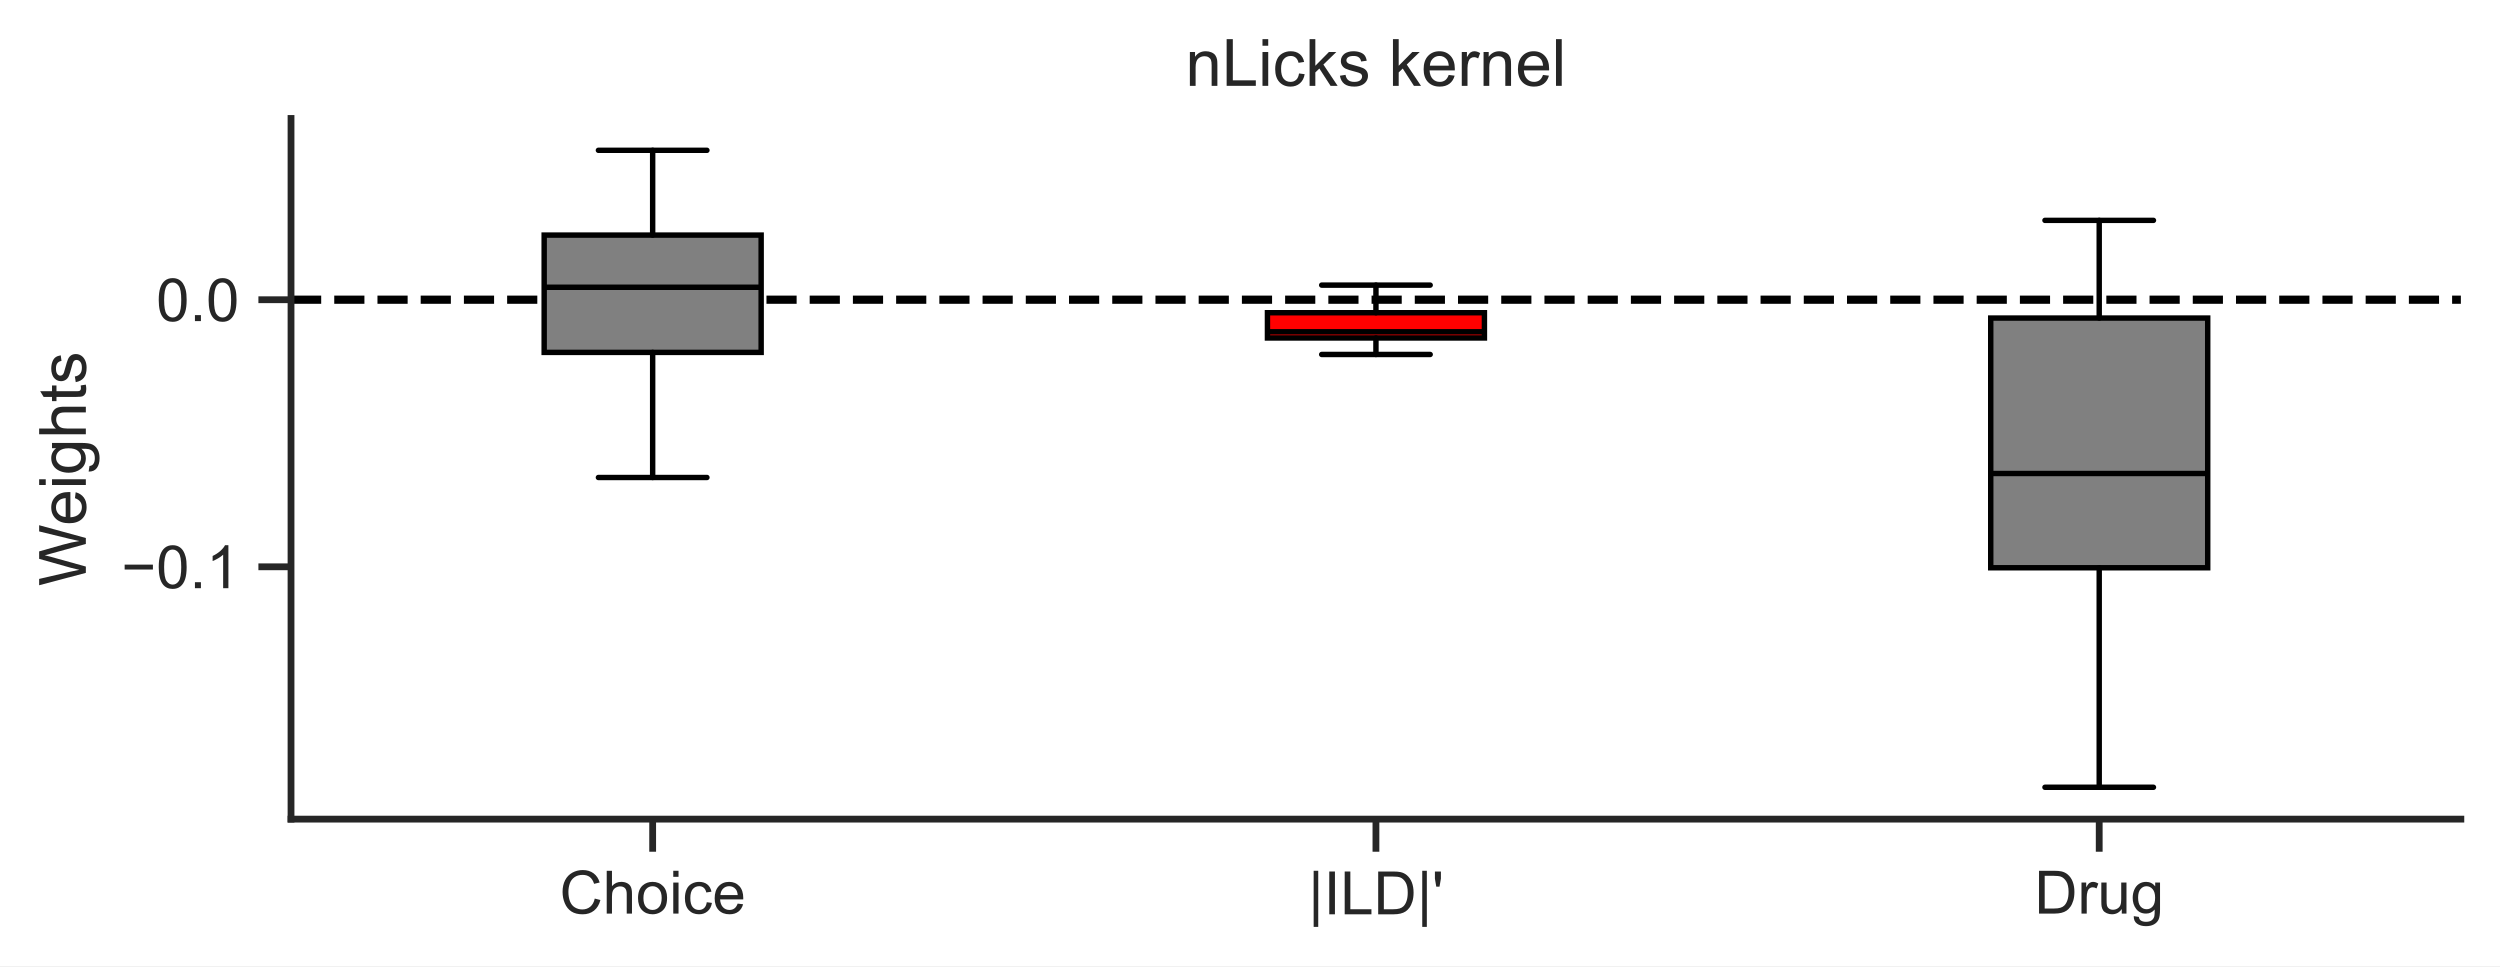
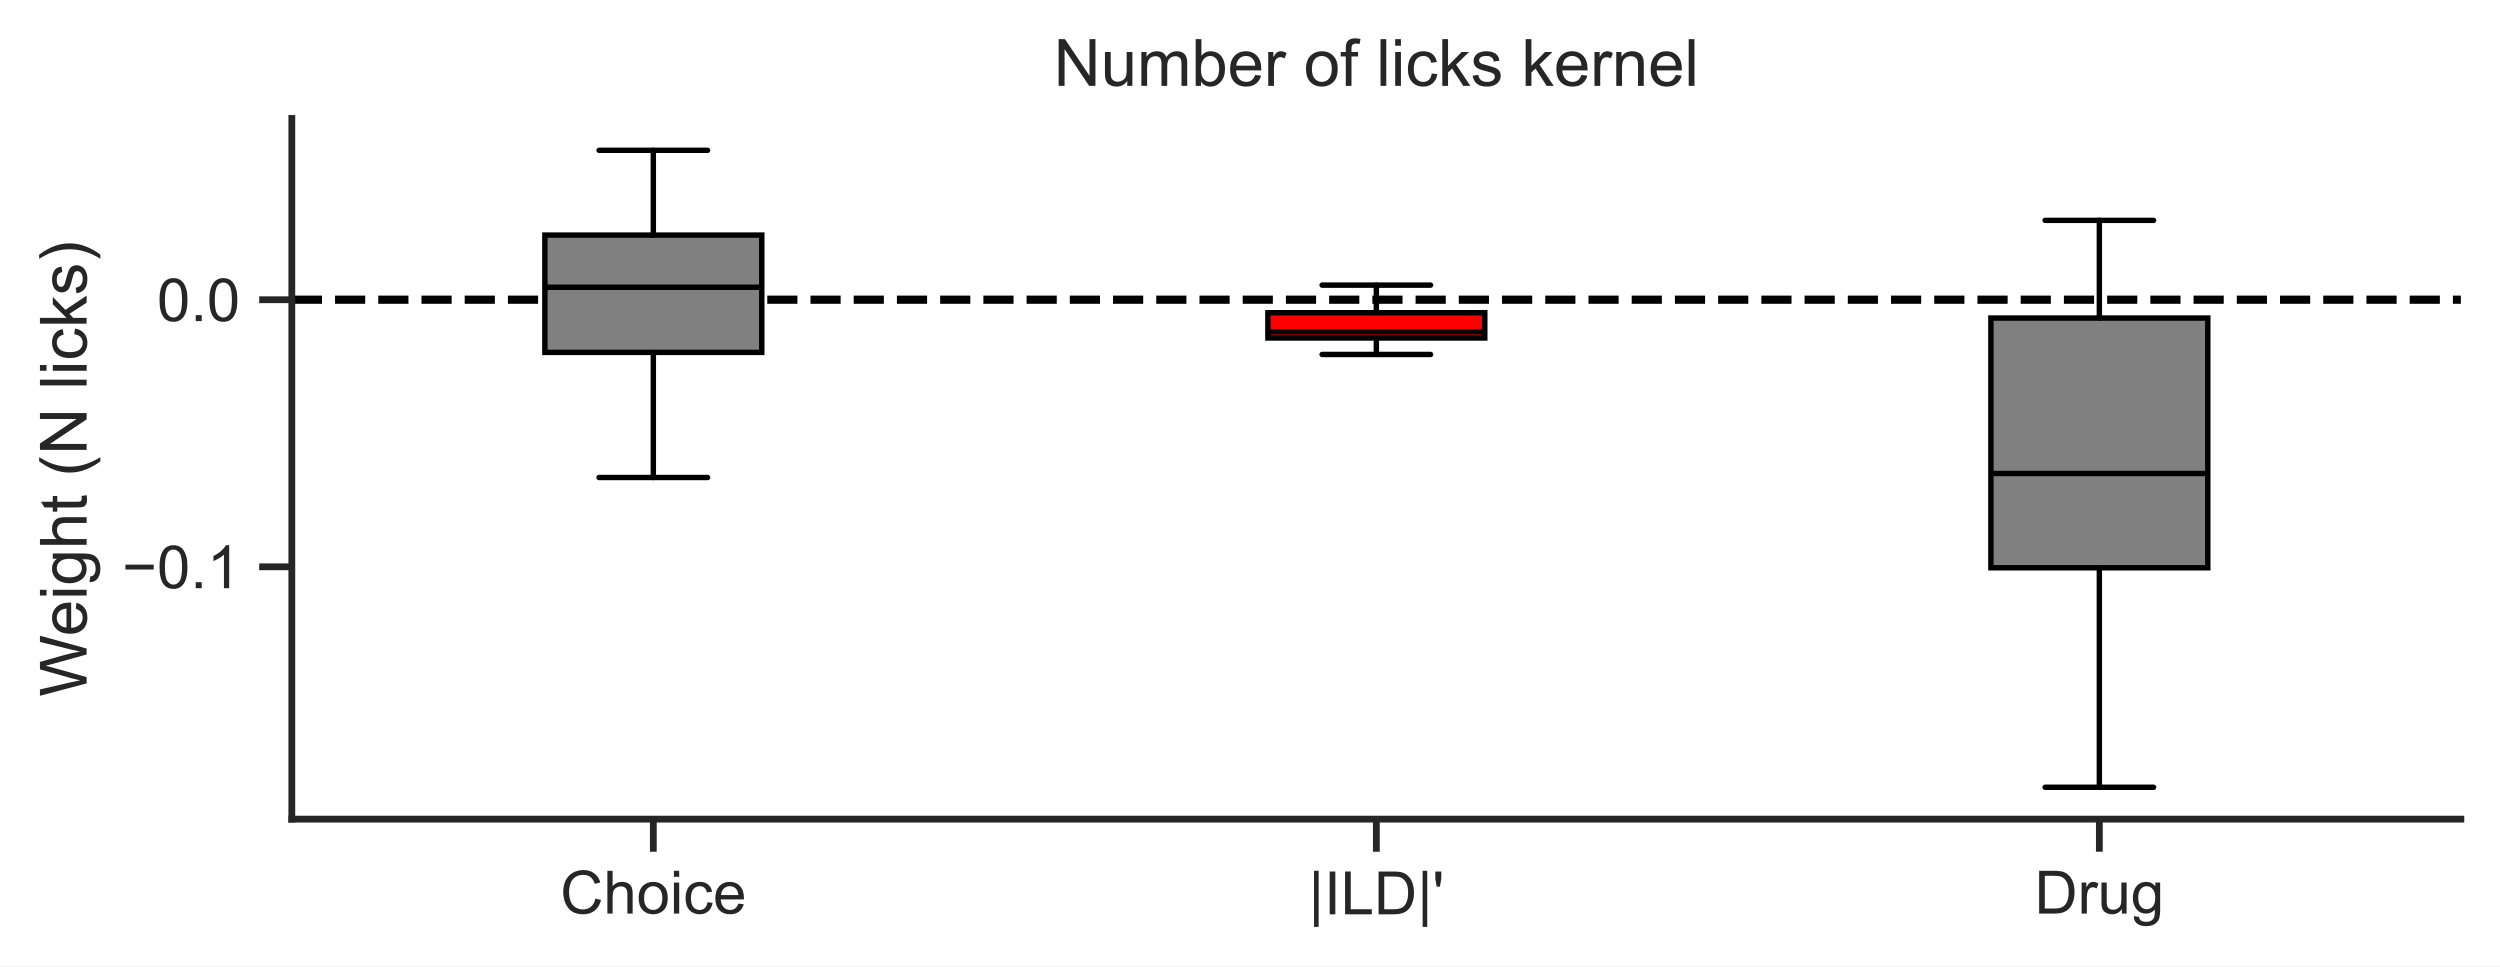
<svg xmlns="http://www.w3.org/2000/svg" xmlns:xlink="http://www.w3.org/1999/xlink" width="459.84pt" height="177.69pt" viewBox="0 0 459.84 177.69" version="1.1">
  <defs>
    <style type="text/css">*{stroke-linejoin: round; stroke-linecap: butt}</style>
  </defs>
  <g id="figure_1">
    <g id="patch_1">
      <path d="M 0 177.69  L 459.84 177.69  L 459.84 0  L 0 0  z " style="fill: #ffffff" />
    </g>
    <g id="axes_1">
      <g id="patch_2">
-         <path d="M 53.53 150.667  L 452.64 150.667  L 452.64 21.789  L 53.53 21.789  z " style="fill: #ffffff" />
+         <path d="M 53.676 150.667  L 452.64 150.667  L 452.64 21.789  L 53.676 21.789  z " style="fill: #ffffff" />
      </g>
      <g id="matplotlib.axis_1">
        <g id="xtick_1">
          <g id="line2d_1">
            <defs>
-               <path id="m15720c1cba" d="M 0 0  L 0 6  " style="stroke: #262626; stroke-width: 1.25" />
+               <path id="m41ac394de4" d="M 0 0  L 0 6  " style="stroke: #262626; stroke-width: 1.25" />
            </defs>
            <g>
-               <use xlink:href="#m15720c1cba" x="120.048" y="150.667" style="fill: #262626; stroke: #262626; stroke-width: 1.25" />
+               <use xlink:href="#m41ac394de4" x="120.17" y="150.667" style="fill: #262626; stroke: #262626; stroke-width: 1.25" />
            </g>
          </g>
          <g id="text_1">
-             <g style="fill: #262626" transform="translate(102.9284 168.0403) scale(0.11 -0.11)">
+             <g style="fill: #262626" transform="translate(103.0503 168.0403) scale(0.11 -0.11)">
              <defs>
                <path id="ArialMT-43" d="M 3763 1606  L 4369 1453  Q 4178 706 3683 314  Q 3188 -78 2472 -78  Q 1731 -78 1267 223  Q 803 525 561 1097  Q 319 1669 319 2325  Q 319 3041 592 3573  Q 866 4106 1370 4382  Q 1875 4659 2481 4659  Q 3169 4659 3637 4309  Q 4106 3959 4291 3325  L 3694 3184  Q 3534 3684 3231 3912  Q 2928 4141 2469 4141  Q 1941 4141 1586 3887  Q 1231 3634 1087 3207  Q 944 2781 944 2328  Q 944 1744 1114 1308  Q 1284 872 1643 656  Q 2003 441 2422 441  Q 2931 441 3284 734  Q 3638 1028 3763 1606  z " transform="scale(0.015625)" />
                <path id="ArialMT-68" d="M 422 0  L 422 4581  L 984 4581  L 984 2938  Q 1378 3394 1978 3394  Q 2347 3394 2619 3248  Q 2891 3103 3008 2847  Q 3125 2591 3125 2103  L 3125 0  L 2563 0  L 2563 2103  Q 2563 2525 2380 2717  Q 2197 2909 1863 2909  Q 1613 2909 1392 2779  Q 1172 2650 1078 2428  Q 984 2206 984 1816  L 984 0  L 422 0  z " transform="scale(0.015625)" />
                <path id="ArialMT-6f" d="M 213 1659  Q 213 2581 725 3025  Q 1153 3394 1769 3394  Q 2453 3394 2887 2945  Q 3322 2497 3322 1706  Q 3322 1066 3130 698  Q 2938 331 2570 128  Q 2203 -75 1769 -75  Q 1072 -75 642 372  Q 213 819 213 1659  z M 791 1659  Q 791 1022 1069 705  Q 1347 388 1769 388  Q 2188 388 2466 706  Q 2744 1025 2744 1678  Q 2744 2294 2464 2611  Q 2184 2928 1769 2928  Q 1347 2928 1069 2612  Q 791 2297 791 1659  z " transform="scale(0.015625)" />
                <path id="ArialMT-69" d="M 425 3934  L 425 4581  L 988 4581  L 988 3934  L 425 3934  z M 425 0  L 425 3319  L 988 3319  L 988 0  L 425 0  z " transform="scale(0.015625)" />
                <path id="ArialMT-63" d="M 2588 1216  L 3141 1144  Q 3050 572 2676 248  Q 2303 -75 1759 -75  Q 1078 -75 664 370  Q 250 816 250 1647  Q 250 2184 428 2587  Q 606 2991 970 3192  Q 1334 3394 1763 3394  Q 2303 3394 2647 3120  Q 2991 2847 3088 2344  L 2541 2259  Q 2463 2594 2264 2762  Q 2066 2931 1784 2931  Q 1359 2931 1093 2626  Q 828 2322 828 1663  Q 828 994 1084 691  Q 1341 388 1753 388  Q 2084 388 2306 591  Q 2528 794 2588 1216  z " transform="scale(0.015625)" />
                <path id="ArialMT-65" d="M 2694 1069  L 3275 997  Q 3138 488 2766 206  Q 2394 -75 1816 -75  Q 1088 -75 661 373  Q 234 822 234 1631  Q 234 2469 665 2931  Q 1097 3394 1784 3394  Q 2450 3394 2872 2941  Q 3294 2488 3294 1666  Q 3294 1616 3291 1516  L 816 1516  Q 847 969 1125 678  Q 1403 388 1819 388  Q 2128 388 2347 550  Q 2566 713 2694 1069  z M 847 1978  L 2700 1978  Q 2663 2397 2488 2606  Q 2219 2931 1791 2931  Q 1403 2931 1139 2672  Q 875 2413 847 1978  z " transform="scale(0.015625)" />
              </defs>
              <use xlink:href="#ArialMT-43" />
              <use xlink:href="#ArialMT-68" transform="translate(72.2168 0)" />
              <use xlink:href="#ArialMT-6f" transform="translate(127.832 0)" />
              <use xlink:href="#ArialMT-69" transform="translate(183.4473 0)" />
              <use xlink:href="#ArialMT-63" transform="translate(205.6641 0)" />
              <use xlink:href="#ArialMT-65" transform="translate(255.6641 0)" />
            </g>
          </g>
        </g>
        <g id="xtick_2">
          <g id="line2d_2">
            <g>
-               <use xlink:href="#m15720c1cba" x="253.085" y="150.667" style="fill: #262626; stroke: #262626; stroke-width: 1.25" />
+               <use xlink:href="#m41ac394de4" x="253.158" y="150.667" style="fill: #262626; stroke: #262626; stroke-width: 1.25" />
            </g>
          </g>
          <g id="text_2">
-             <g style="fill: #262626" transform="translate(240.6177 168.1744) scale(0.11 -0.11)">
+             <g style="fill: #262626" transform="translate(240.6908 168.1744) scale(0.11 -0.11)">
              <defs>
                <path id="ArialMT-7c" d="M 588 -1347  L 588 4659  L 1078 4659  L 1078 -1347  L 588 -1347  z " transform="scale(0.015625)" />
                <path id="ArialMT-49" d="M 597 0  L 597 4581  L 1203 4581  L 1203 0  L 597 0  z " transform="scale(0.015625)" />
                <path id="ArialMT-4c" d="M 469 0  L 469 4581  L 1075 4581  L 1075 541  L 3331 541  L 3331 0  L 469 0  z " transform="scale(0.015625)" />
                <path id="ArialMT-44" d="M 494 0  L 494 4581  L 2072 4581  Q 2606 4581 2888 4516  Q 3281 4425 3559 4188  Q 3922 3881 4101 3404  Q 4281 2928 4281 2316  Q 4281 1794 4159 1391  Q 4038 988 3847 723  Q 3656 459 3429 307  Q 3203 156 2883 78  Q 2563 0 2147 0  L 494 0  z M 1100 541  L 2078 541  Q 2531 541 2789 625  Q 3047 709 3200 863  Q 3416 1078 3536 1442  Q 3656 1806 3656 2325  Q 3656 3044 3420 3430  Q 3184 3816 2847 3947  Q 2603 4041 2063 4041  L 1100 4041  L 1100 541  z " transform="scale(0.015625)" />
                <path id="ArialMT-27" d="M 425 2959  L 281 3816  L 281 4581  L 922 4581  L 922 3816  L 772 2959  L 425 2959  z " transform="scale(0.015625)" />
              </defs>
              <use xlink:href="#ArialMT-7c" />
              <use xlink:href="#ArialMT-49" transform="translate(25.97656 0)" />
              <use xlink:href="#ArialMT-4c" transform="translate(53.75977 0)" />
              <use xlink:href="#ArialMT-44" transform="translate(109.375 0)" />
              <use xlink:href="#ArialMT-7c" transform="translate(181.5918 0)" />
              <use xlink:href="#ArialMT-27" transform="translate(207.5684 0)" />
            </g>
          </g>
        </g>
        <g id="xtick_3">
          <g id="line2d_3">
            <g>
-               <use xlink:href="#m15720c1cba" x="386.121" y="150.667" style="fill: #262626; stroke: #262626; stroke-width: 1.25" />
+               <use xlink:href="#m41ac394de4" x="386.146" y="150.667" style="fill: #262626; stroke: #262626; stroke-width: 1.25" />
            </g>
          </g>
          <g id="text_3">
-             <g style="fill: #262626" transform="translate(374.2008 168.0403) scale(0.11 -0.11)">
+             <g style="fill: #262626" transform="translate(374.2252 168.0403) scale(0.11 -0.11)">
              <defs>
                <path id="ArialMT-72" d="M 416 0  L 416 3319  L 922 3319  L 922 2816  Q 1116 3169 1280 3281  Q 1444 3394 1641 3394  Q 1925 3394 2219 3213  L 2025 2691  Q 1819 2813 1613 2813  Q 1428 2813 1281 2702  Q 1134 2591 1072 2394  Q 978 2094 978 1738  L 978 0  L 416 0  z " transform="scale(0.015625)" />
                <path id="ArialMT-75" d="M 2597 0  L 2597 488  Q 2209 -75 1544 -75  Q 1250 -75 995 37  Q 741 150 617 320  Q 494 491 444 738  Q 409 903 409 1263  L 409 3319  L 972 3319  L 972 1478  Q 972 1038 1006 884  Q 1059 663 1231 536  Q 1403 409 1656 409  Q 1909 409 2131 539  Q 2353 669 2445 892  Q 2538 1116 2538 1541  L 2538 3319  L 3100 3319  L 3100 0  L 2597 0  z " transform="scale(0.015625)" />
                <path id="ArialMT-67" d="M 319 -275  L 866 -356  Q 900 -609 1056 -725  Q 1266 -881 1628 -881  Q 2019 -881 2231 -725  Q 2444 -569 2519 -288  Q 2563 -116 2559 434  Q 2191 0 1641 0  Q 956 0 581 494  Q 206 988 206 1678  Q 206 2153 378 2554  Q 550 2956 876 3175  Q 1203 3394 1644 3394  Q 2231 3394 2613 2919  L 2613 3319  L 3131 3319  L 3131 450  Q 3131 -325 2973 -648  Q 2816 -972 2473 -1159  Q 2131 -1347 1631 -1347  Q 1038 -1347 672 -1080  Q 306 -813 319 -275  z M 784 1719  Q 784 1066 1043 766  Q 1303 466 1694 466  Q 2081 466 2343 764  Q 2606 1063 2606 1700  Q 2606 2309 2336 2618  Q 2066 2928 1684 2928  Q 1309 2928 1046 2623  Q 784 2319 784 1719  z " transform="scale(0.015625)" />
              </defs>
              <use xlink:href="#ArialMT-44" />
              <use xlink:href="#ArialMT-72" transform="translate(72.2168 0)" />
              <use xlink:href="#ArialMT-75" transform="translate(105.5176 0)" />
              <use xlink:href="#ArialMT-67" transform="translate(161.1328 0)" />
            </g>
          </g>
        </g>
      </g>
      <g id="matplotlib.axis_2">
        <g id="ytick_1">
          <g id="line2d_4">
            <defs>
-               <path id="mcb8b73f40b" d="M 0 0  L -6 0  " style="stroke: #262626; stroke-width: 1.25" />
+               <path id="m160c016dff" d="M 0 0  L -6 0  " style="stroke: #262626; stroke-width: 1.25" />
            </defs>
            <g>
-               <use xlink:href="#mcb8b73f40b" x="53.53" y="104.253" style="fill: #262626; stroke: #262626; stroke-width: 1.25" />
+               <use xlink:href="#m160c016dff" x="53.676" y="104.253" style="fill: #262626; stroke: #262626; stroke-width: 1.25" />
            </g>
          </g>
          <g id="text_4">
-             <g style="fill: #262626" transform="translate(22.315 108.1895) scale(0.11 -0.11)">
+             <g style="fill: #262626" transform="translate(22.46125 108.1895) scale(0.11 -0.11)">
              <defs>
                <path id="ArialMT-2212" d="M 3381 1997  L 356 1997  L 356 2522  L 3381 2522  L 3381 1997  z " transform="scale(0.015625)" />
                <path id="ArialMT-30" d="M 266 2259  Q 266 3072 433 3567  Q 600 4063 929 4331  Q 1259 4600 1759 4600  Q 2128 4600 2406 4451  Q 2684 4303 2865 4023  Q 3047 3744 3150 3342  Q 3253 2941 3253 2259  Q 3253 1453 3087 958  Q 2922 463 2592 192  Q 2263 -78 1759 -78  Q 1097 -78 719 397  Q 266 969 266 2259  z M 844 2259  Q 844 1131 1108 757  Q 1372 384 1759 384  Q 2147 384 2411 759  Q 2675 1134 2675 2259  Q 2675 3391 2411 3762  Q 2147 4134 1753 4134  Q 1366 4134 1134 3806  Q 844 3388 844 2259  z " transform="scale(0.015625)" />
                <path id="ArialMT-2e" d="M 581 0  L 581 641  L 1222 641  L 1222 0  L 581 0  z " transform="scale(0.015625)" />
                <path id="ArialMT-31" d="M 2384 0  L 1822 0  L 1822 3584  Q 1619 3391 1289 3197  Q 959 3003 697 2906  L 697 3450  Q 1169 3672 1522 3987  Q 1875 4303 2022 4600  L 2384 4600  L 2384 0  z " transform="scale(0.015625)" />
              </defs>
              <use xlink:href="#ArialMT-2212" />
              <use xlink:href="#ArialMT-30" transform="translate(58.39844 0)" />
              <use xlink:href="#ArialMT-2e" transform="translate(114.0137 0)" />
              <use xlink:href="#ArialMT-31" transform="translate(141.7969 0)" />
            </g>
          </g>
        </g>
        <g id="ytick_2">
          <g id="line2d_5">
            <g>
-               <use xlink:href="#mcb8b73f40b" x="53.53" y="55.126" style="fill: #262626; stroke: #262626; stroke-width: 1.25" />
+               <use xlink:href="#m160c016dff" x="53.676" y="55.126" style="fill: #262626; stroke: #262626; stroke-width: 1.25" />
            </g>
          </g>
          <g id="text_5">
-             <g style="fill: #262626" transform="translate(28.73969 59.06299) scale(0.11 -0.11)">
+             <g style="fill: #262626" transform="translate(28.88594 59.06299) scale(0.11 -0.11)">
              <use xlink:href="#ArialMT-30" />
              <use xlink:href="#ArialMT-2e" transform="translate(55.61523 0)" />
              <use xlink:href="#ArialMT-30" transform="translate(83.39844 0)" />
            </g>
          </g>
        </g>
        <g id="text_6">
-           <g style="fill: #262626" transform="translate(15.78937 107.7962) rotate(-90) scale(0.12 -0.12)">
+           <g style="fill: #262626" transform="translate(15.93562 128.1249) rotate(-90) scale(0.12 -0.12)">
            <defs>
              <path id="ArialMT-57" d="M 1294 0  L 78 4581  L 700 4581  L 1397 1578  Q 1509 1106 1591 641  Q 1766 1375 1797 1488  L 2669 4581  L 3400 4581  L 4056 2263  Q 4303 1400 4413 641  Q 4500 1075 4641 1638  L 5359 4581  L 5969 4581  L 4713 0  L 4128 0  L 3163 3491  Q 3041 3928 3019 4028  Q 2947 3713 2884 3491  L 1913 0  L 1294 0  z " transform="scale(0.015625)" />
              <path id="ArialMT-74" d="M 1650 503  L 1731 6  Q 1494 -44 1306 -44  Q 1000 -44 831 53  Q 663 150 594 308  Q 525 466 525 972  L 525 2881  L 113 2881  L 113 3319  L 525 3319  L 525 4141  L 1084 4478  L 1084 3319  L 1650 3319  L 1650 2881  L 1084 2881  L 1084 941  Q 1084 700 1114 631  Q 1144 563 1211 522  Q 1278 481 1403 481  Q 1497 481 1650 503  z " transform="scale(0.015625)" />
+               <path id="ArialMT-20" transform="scale(0.015625)" />
+               <path id="ArialMT-28" d="M 1497 -1347  Q 1031 -759 709 28  Q 388 816 388 1659  Q 388 2403 628 3084  Q 909 3875 1497 4659  L 1900 4659  Q 1522 4009 1400 3731  Q 1209 3300 1100 2831  Q 966 2247 966 1656  Q 966 153 1900 -1347  L 1497 -1347  z " transform="scale(0.015625)" />
+               <path id="ArialMT-4e" d="M 488 0  L 488 4581  L 1109 4581  L 3516 984  L 3516 4581  L 4097 4581  L 4097 0  L 3475 0  L 1069 3600  L 1069 0  L 488 0  z " transform="scale(0.015625)" />
+               <path id="ArialMT-6c" d="M 409 0  L 409 4581  L 972 4581  L 972 0  L 409 0  z " transform="scale(0.015625)" />
+               <path id="ArialMT-6b" d="M 425 0  L 425 4581  L 988 4581  L 988 1969  L 2319 3319  L 3047 3319  L 1778 2088  L 3175 0  L 2481 0  L 1384 1697  L 988 1316  L 988 0  L 425 0  z " transform="scale(0.015625)" />
              <path id="ArialMT-73" d="M 197 991  L 753 1078  Q 800 744 1014 566  Q 1228 388 1613 388  Q 2000 388 2187 545  Q 2375 703 2375 916  Q 2375 1106 2209 1216  Q 2094 1291 1634 1406  Q 1016 1563 777 1677  Q 538 1791 414 1992  Q 291 2194 291 2438  Q 291 2659 392 2848  Q 494 3038 669 3163  Q 800 3259 1026 3326  Q 1253 3394 1513 3394  Q 1903 3394 2198 3281  Q 2494 3169 2634 2976  Q 2775 2784 2828 2463  L 2278 2388  Q 2241 2644 2061 2787  Q 1881 2931 1553 2931  Q 1166 2931 1000 2803  Q 834 2675 834 2503  Q 834 2394 903 2306  Q 972 2216 1119 2156  Q 1203 2125 1616 2013  Q 2213 1853 2448 1751  Q 2684 1650 2818 1456  Q 2953 1263 2953 975  Q 2953 694 2789 445  Q 2625 197 2315 61  Q 2006 -75 1616 -75  Q 969 -75 630 194  Q 291 463 197 991  z " transform="scale(0.015625)" />
+               <path id="ArialMT-29" d="M 791 -1347  L 388 -1347  Q 1322 153 1322 1656  Q 1322 2244 1188 2822  Q 1081 3291 891 3722  Q 769 4003 388 4659  L 791 4659  Q 1378 3875 1659 3084  Q 1900 2403 1900 1659  Q 1900 816 1576 28  Q 1253 -759 791 -1347  z " transform="scale(0.015625)" />
            </defs>
            <use xlink:href="#ArialMT-57" />
            <use xlink:href="#ArialMT-65" transform="translate(92.63477 0)" />
            <use xlink:href="#ArialMT-69" transform="translate(148.25 0)" />
            <use xlink:href="#ArialMT-67" transform="translate(170.4668 0)" />
            <use xlink:href="#ArialMT-68" transform="translate(226.082 0)" />
            <use xlink:href="#ArialMT-74" transform="translate(281.6973 0)" />
-             <use xlink:href="#ArialMT-73" transform="translate(309.4805 0)" />
+             <use xlink:href="#ArialMT-20" transform="translate(309.4805 0)" />
+             <use xlink:href="#ArialMT-28" transform="translate(337.2637 0)" />
+             <use xlink:href="#ArialMT-4e" transform="translate(370.5645 0)" />
+             <use xlink:href="#ArialMT-20" transform="translate(442.7812 0)" />
+             <use xlink:href="#ArialMT-6c" transform="translate(470.5645 0)" />
+             <use xlink:href="#ArialMT-69" transform="translate(492.7812 0)" />
+             <use xlink:href="#ArialMT-63" transform="translate(514.998 0)" />
+             <use xlink:href="#ArialMT-6b" transform="translate(564.998 0)" />
+             <use xlink:href="#ArialMT-73" transform="translate(614.998 0)" />
+             <use xlink:href="#ArialMT-29" transform="translate(664.998 0)" />
          </g>
        </g>
      </g>
      <g id="line2d_6">
-         <path d="M 53.53 55.126  L 452.64 55.126  " clip-path="url(#pa01708c49d)" style="fill: none; stroke-dasharray: 5.55,2.4; stroke-dashoffset: 0; stroke: #000000; stroke-width: 1.5" />
+         <path d="M 53.676 55.126  L 452.64 55.126  " clip-path="url(#p47151e4732)" style="fill: none; stroke-dasharray: 5.55,2.4; stroke-dashoffset: 0; stroke: #000000; stroke-width: 1.5" />
      </g>
      <g id="patch_3">
-         <path d="M 100.093 64.819  L 140.003 64.819  L 140.003 43.242  L 100.093 43.242  L 100.093 64.819  z " clip-path="url(#pa01708c49d)" style="fill: #808080; stroke: #000000; stroke-linejoin: miter" />
+         <path d="M 100.222 64.819  L 140.118 64.819  L 140.118 43.242  L 100.222 43.242  L 100.222 64.819  z " clip-path="url(#p47151e4732)" style="fill: #808080; stroke: #000000; stroke-linejoin: miter" />
      </g>
      <g id="line2d_7">
-         <path d="M 120.048 64.819  L 120.048 87.827  " clip-path="url(#pa01708c49d)" style="fill: none; stroke: #000000; stroke-linecap: round" />
+         <path d="M 120.17 64.819  L 120.17 87.827  " clip-path="url(#p47151e4732)" style="fill: none; stroke: #000000; stroke-linecap: round" />
      </g>
      <g id="line2d_8">
-         <path d="M 120.048 43.242  L 120.048 27.647  " clip-path="url(#pa01708c49d)" style="fill: none; stroke: #000000; stroke-linecap: round" />
+         <path d="M 120.17 43.242  L 120.17 27.647  " clip-path="url(#p47151e4732)" style="fill: none; stroke: #000000; stroke-linecap: round" />
      </g>
      <g id="line2d_9">
-         <path d="M 110.07 87.827  L 130.026 87.827  " clip-path="url(#pa01708c49d)" style="fill: none; stroke: #000000; stroke-linecap: round" />
+         <path d="M 110.196 87.827  L 130.144 87.827  " clip-path="url(#p47151e4732)" style="fill: none; stroke: #000000; stroke-linecap: round" />
      </g>
      <g id="line2d_10">
-         <path d="M 110.07 27.647  L 130.026 27.647  " clip-path="url(#pa01708c49d)" style="fill: none; stroke: #000000; stroke-linecap: round" />
+         <path d="M 110.196 27.647  L 130.144 27.647  " clip-path="url(#p47151e4732)" style="fill: none; stroke: #000000; stroke-linecap: round" />
      </g>
      <g id="patch_4">
-         <path d="M 233.129 62.165  L 273.04 62.165  L 273.04 57.522  L 233.129 57.522  L 233.129 62.165  z " clip-path="url(#pa01708c49d)" style="fill: #ff0000; stroke: #000000; stroke-linejoin: miter" />
+         <path d="M 233.21 62.165  L 273.106 62.165  L 273.106 57.522  L 233.21 57.522  L 233.21 62.165  z " clip-path="url(#p47151e4732)" style="fill: #ff0000; stroke: #000000; stroke-linejoin: miter" />
      </g>
      <g id="line2d_11">
-         <path d="M 253.085 62.165  L 253.085 65.2  " clip-path="url(#pa01708c49d)" style="fill: none; stroke: #000000; stroke-linecap: round" />
+         <path d="M 253.158 62.165  L 253.158 65.2  " clip-path="url(#p47151e4732)" style="fill: none; stroke: #000000; stroke-linecap: round" />
      </g>
      <g id="line2d_12">
-         <path d="M 253.085 57.522  L 253.085 52.444  " clip-path="url(#pa01708c49d)" style="fill: none; stroke: #000000; stroke-linecap: round" />
+         <path d="M 253.158 57.522  L 253.158 52.444  " clip-path="url(#p47151e4732)" style="fill: none; stroke: #000000; stroke-linecap: round" />
      </g>
      <g id="line2d_13">
-         <path d="M 243.107 65.2  L 263.062 65.2  " clip-path="url(#pa01708c49d)" style="fill: none; stroke: #000000; stroke-linecap: round" />
+         <path d="M 243.184 65.2  L 263.132 65.2  " clip-path="url(#p47151e4732)" style="fill: none; stroke: #000000; stroke-linecap: round" />
      </g>
      <g id="line2d_14">
-         <path d="M 243.107 52.444  L 263.062 52.444  " clip-path="url(#pa01708c49d)" style="fill: none; stroke: #000000; stroke-linecap: round" />
+         <path d="M 243.184 52.444  L 263.132 52.444  " clip-path="url(#p47151e4732)" style="fill: none; stroke: #000000; stroke-linecap: round" />
      </g>
      <g id="patch_5">
-         <path d="M 366.166 104.432  L 406.077 104.432  L 406.077 58.503  L 366.166 58.503  L 366.166 104.432  z " clip-path="url(#pa01708c49d)" style="fill: #808080; stroke: #000000; stroke-linejoin: miter" />
+         <path d="M 366.197 104.432  L 406.094 104.432  L 406.094 58.503  L 366.197 58.503  L 366.197 104.432  z " clip-path="url(#p47151e4732)" style="fill: #808080; stroke: #000000; stroke-linejoin: miter" />
      </g>
      <g id="line2d_15">
-         <path d="M 386.121 104.432  L 386.121 144.809  " clip-path="url(#pa01708c49d)" style="fill: none; stroke: #000000; stroke-linecap: round" />
+         <path d="M 386.146 104.432  L 386.146 144.809  " clip-path="url(#p47151e4732)" style="fill: none; stroke: #000000; stroke-linecap: round" />
      </g>
      <g id="line2d_16">
-         <path d="M 386.121 58.503  L 386.121 40.535  " clip-path="url(#pa01708c49d)" style="fill: none; stroke: #000000; stroke-linecap: round" />
+         <path d="M 386.146 58.503  L 386.146 40.535  " clip-path="url(#p47151e4732)" style="fill: none; stroke: #000000; stroke-linecap: round" />
      </g>
      <g id="line2d_17">
-         <path d="M 376.143 144.809  L 396.099 144.809  " clip-path="url(#pa01708c49d)" style="fill: none; stroke: #000000; stroke-linecap: round" />
+         <path d="M 376.171 144.809  L 396.12 144.809  " clip-path="url(#p47151e4732)" style="fill: none; stroke: #000000; stroke-linecap: round" />
      </g>
      <g id="line2d_18">
-         <path d="M 376.143 40.535  L 396.099 40.535  " clip-path="url(#pa01708c49d)" style="fill: none; stroke: #000000; stroke-linecap: round" />
+         <path d="M 376.171 40.535  L 396.12 40.535  " clip-path="url(#p47151e4732)" style="fill: none; stroke: #000000; stroke-linecap: round" />
      </g>
      <g id="line2d_19">
-         <path d="M 100.093 52.837  L 140.003 52.837  " clip-path="url(#pa01708c49d)" style="fill: none; stroke: #000000" />
+         <path d="M 100.222 52.837  L 140.118 52.837  " clip-path="url(#p47151e4732)" style="fill: none; stroke: #000000" />
      </g>
      <g id="line2d_20">
-         <path d="M 233.129 61.031  L 273.04 61.031  " clip-path="url(#pa01708c49d)" style="fill: none; stroke: #000000" />
+         <path d="M 233.21 61.031  L 273.106 61.031  " clip-path="url(#p47151e4732)" style="fill: none; stroke: #000000" />
      </g>
      <g id="line2d_21">
-         <path d="M 366.166 87.095  L 406.077 87.095  " clip-path="url(#pa01708c49d)" style="fill: none; stroke: #000000" />
+         <path d="M 366.197 87.095  L 406.094 87.095  " clip-path="url(#p47151e4732)" style="fill: none; stroke: #000000" />
      </g>
      <g id="patch_6">
-         <path d="M 53.53 150.667  L 53.53 21.789  " style="fill: none; stroke: #262626; stroke-width: 1.25; stroke-linejoin: miter; stroke-linecap: square" />
+         <path d="M 53.676 150.667  L 53.676 21.789  " style="fill: none; stroke: #262626; stroke-width: 1.25; stroke-linejoin: miter; stroke-linecap: square" />
      </g>
      <g id="patch_7">
-         <path d="M 53.53 150.667  L 452.64 150.667  " style="fill: none; stroke: #262626; stroke-width: 1.25; stroke-linejoin: miter; stroke-linecap: square" />
+         <path d="M 53.676 150.667  L 452.64 150.667  " style="fill: none; stroke: #262626; stroke-width: 1.25; stroke-linejoin: miter; stroke-linecap: square" />
      </g>
      <g id="text_7">
-         <g style="fill: #262626" transform="translate(218.0709 15.78937) scale(0.12 -0.12)">
+         <g style="fill: #262626" transform="translate(193.8084 15.78937) scale(0.12 -0.12)">
          <defs>
+             <path id="ArialMT-6d" d="M 422 0  L 422 3319  L 925 3319  L 925 2853  Q 1081 3097 1340 3245  Q 1600 3394 1931 3394  Q 2300 3394 2536 3241  Q 2772 3088 2869 2813  Q 3263 3394 3894 3394  Q 4388 3394 4653 3120  Q 4919 2847 4919 2278  L 4919 0  L 4359 0  L 4359 2091  Q 4359 2428 4304 2576  Q 4250 2725 4106 2815  Q 3963 2906 3769 2906  Q 3419 2906 3187 2673  Q 2956 2441 2956 1928  L 2956 0  L 2394 0  L 2394 2156  Q 2394 2531 2256 2718  Q 2119 2906 1806 2906  Q 1569 2906 1367 2781  Q 1166 2656 1075 2415  Q 984 2175 984 1722  L 984 0  L 422 0  z " transform="scale(0.015625)" />
+             <path id="ArialMT-62" d="M 941 0  L 419 0  L 419 4581  L 981 4581  L 981 2947  Q 1338 3394 1891 3394  Q 2197 3394 2470 3270  Q 2744 3147 2920 2923  Q 3097 2700 3197 2384  Q 3297 2069 3297 1709  Q 3297 856 2875 390  Q 2453 -75 1863 -75  Q 1275 -75 941 416  L 941 0  z M 934 1684  Q 934 1088 1097 822  Q 1363 388 1816 388  Q 2184 388 2453 708  Q 2722 1028 2722 1663  Q 2722 2313 2464 2622  Q 2206 2931 1841 2931  Q 1472 2931 1203 2611  Q 934 2291 934 1684  z " transform="scale(0.015625)" />
+             <path id="ArialMT-66" d="M 556 0  L 556 2881  L 59 2881  L 59 3319  L 556 3319  L 556 3672  Q 556 4006 616 4169  Q 697 4388 901 4523  Q 1106 4659 1475 4659  Q 1713 4659 2000 4603  L 1916 4113  Q 1741 4144 1584 4144  Q 1328 4144 1222 4034  Q 1116 3925 1116 3625  L 1116 3319  L 1763 3319  L 1763 2881  L 1116 2881  L 1116 0  L 556 0  z " transform="scale(0.015625)" />
            <path id="ArialMT-6e" d="M 422 0  L 422 3319  L 928 3319  L 928 2847  Q 1294 3394 1984 3394  Q 2284 3394 2536 3286  Q 2788 3178 2913 3003  Q 3038 2828 3088 2588  Q 3119 2431 3119 2041  L 3119 0  L 2556 0  L 2556 2019  Q 2556 2363 2490 2533  Q 2425 2703 2258 2804  Q 2091 2906 1866 2906  Q 1506 2906 1245 2678  Q 984 2450 984 1813  L 984 0  L 422 0  z " transform="scale(0.015625)" />
-             <path id="ArialMT-6b" d="M 425 0  L 425 4581  L 988 4581  L 988 1969  L 2319 3319  L 3047 3319  L 1778 2088  L 3175 0  L 2481 0  L 1384 1697  L 988 1316  L 988 0  L 425 0  z " transform="scale(0.015625)" />
-             <path id="ArialMT-20" transform="scale(0.015625)" />
-             <path id="ArialMT-6c" d="M 409 0  L 409 4581  L 972 4581  L 972 0  L 409 0  z " transform="scale(0.015625)" />
          </defs>
-           <use xlink:href="#ArialMT-6e" />
-           <use xlink:href="#ArialMT-4c" transform="translate(55.61523 0)" />
-           <use xlink:href="#ArialMT-69" transform="translate(111.2305 0)" />
-           <use xlink:href="#ArialMT-63" transform="translate(133.4473 0)" />
-           <use xlink:href="#ArialMT-6b" transform="translate(183.4473 0)" />
-           <use xlink:href="#ArialMT-73" transform="translate(233.4473 0)" />
-           <use xlink:href="#ArialMT-20" transform="translate(283.4473 0)" />
-           <use xlink:href="#ArialMT-6b" transform="translate(311.2305 0)" />
-           <use xlink:href="#ArialMT-65" transform="translate(361.2305 0)" />
-           <use xlink:href="#ArialMT-72" transform="translate(416.8457 0)" />
-           <use xlink:href="#ArialMT-6e" transform="translate(450.1465 0)" />
-           <use xlink:href="#ArialMT-65" transform="translate(505.7617 0)" />
-           <use xlink:href="#ArialMT-6c" transform="translate(561.377 0)" />
+           <use xlink:href="#ArialMT-4e" />
+           <use xlink:href="#ArialMT-75" transform="translate(72.2168 0)" />
+           <use xlink:href="#ArialMT-6d" transform="translate(127.832 0)" />
+           <use xlink:href="#ArialMT-62" transform="translate(211.1328 0)" />
+           <use xlink:href="#ArialMT-65" transform="translate(266.748 0)" />
+           <use xlink:href="#ArialMT-72" transform="translate(322.3633 0)" />
+           <use xlink:href="#ArialMT-20" transform="translate(355.6641 0)" />
+           <use xlink:href="#ArialMT-6f" transform="translate(383.4473 0)" />
+           <use xlink:href="#ArialMT-66" transform="translate(439.0625 0)" />
+           <use xlink:href="#ArialMT-20" transform="translate(466.8457 0)" />
+           <use xlink:href="#ArialMT-6c" transform="translate(494.6289 0)" />
+           <use xlink:href="#ArialMT-69" transform="translate(516.8457 0)" />
+           <use xlink:href="#ArialMT-63" transform="translate(539.0625 0)" />
+           <use xlink:href="#ArialMT-6b" transform="translate(589.0625 0)" />
+           <use xlink:href="#ArialMT-73" transform="translate(639.0625 0)" />
+           <use xlink:href="#ArialMT-20" transform="translate(689.0625 0)" />
+           <use xlink:href="#ArialMT-6b" transform="translate(716.8457 0)" />
+           <use xlink:href="#ArialMT-65" transform="translate(766.8457 0)" />
+           <use xlink:href="#ArialMT-72" transform="translate(822.4609 0)" />
+           <use xlink:href="#ArialMT-6e" transform="translate(855.7617 0)" />
+           <use xlink:href="#ArialMT-65" transform="translate(911.377 0)" />
+           <use xlink:href="#ArialMT-6c" transform="translate(966.9922 0)" />
        </g>
      </g>
    </g>
  </g>
  <defs>
-     <clipPath id="pa01708c49d">
-       <rect x="53.53" y="21.789" width="399.11" height="128.877" />
+     <clipPath id="p47151e4732">
+       <rect x="53.676" y="21.789" width="398.964" height="128.877" />
    </clipPath>
  </defs>
</svg>
